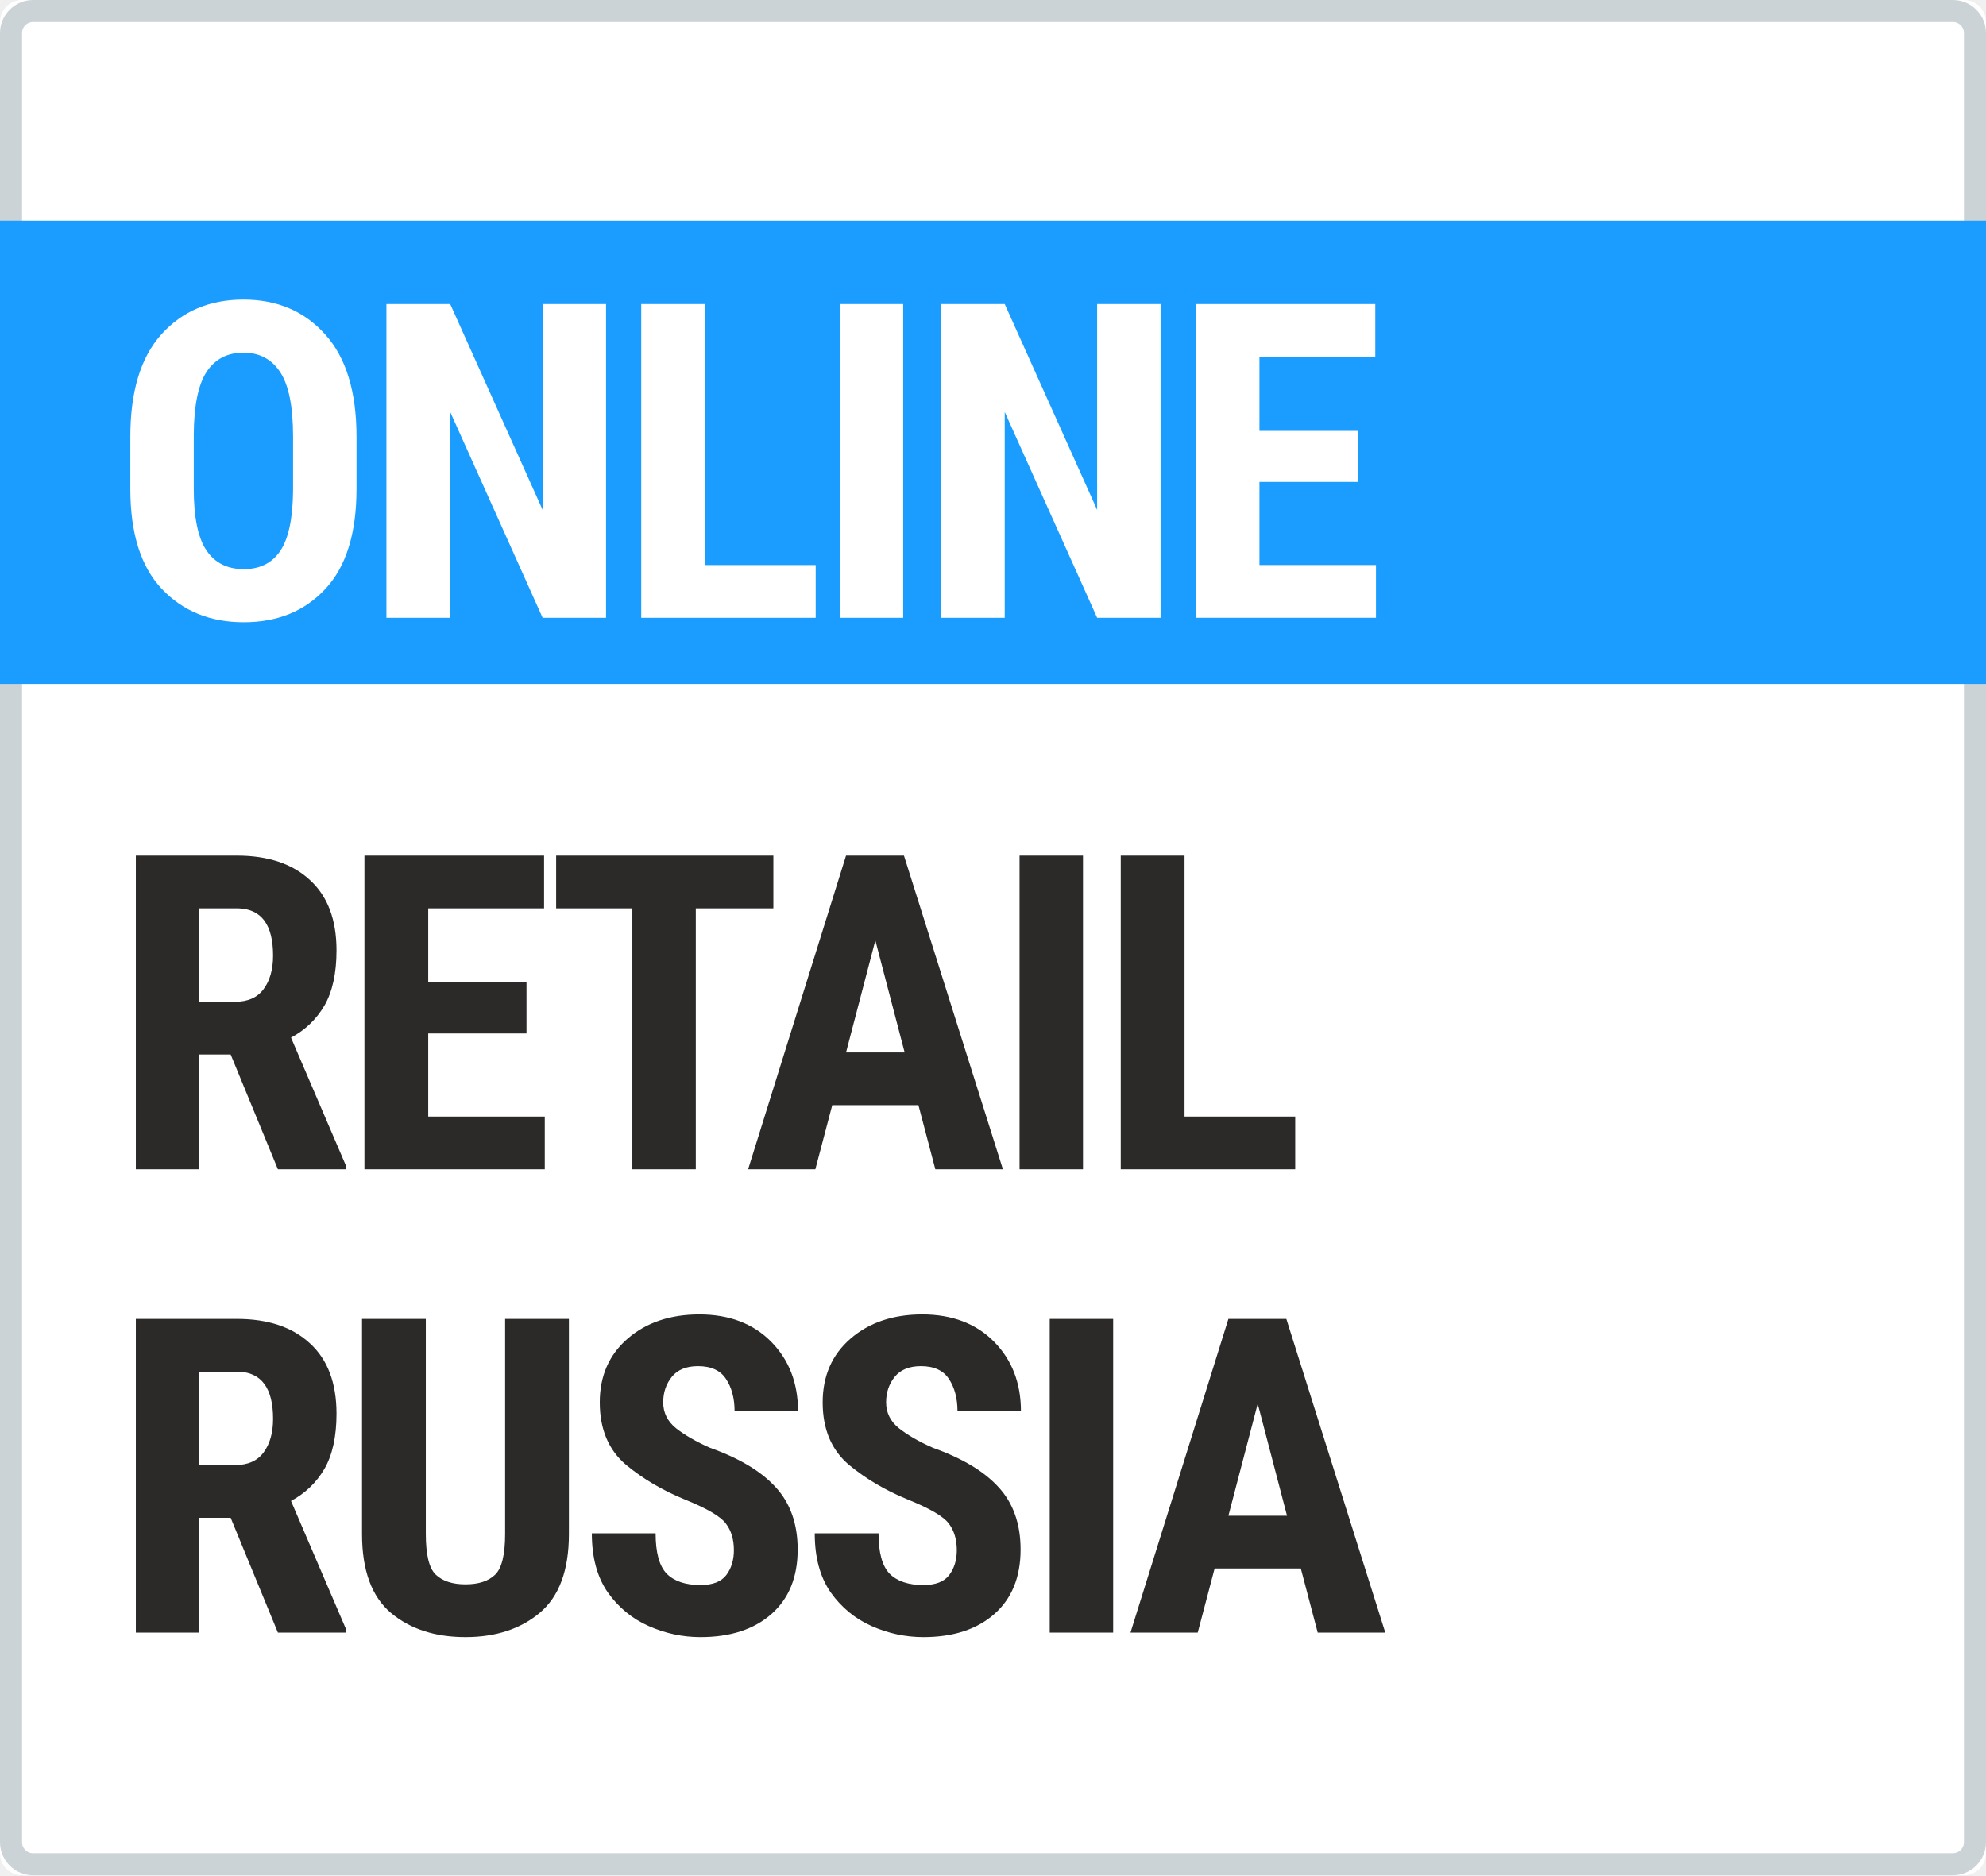
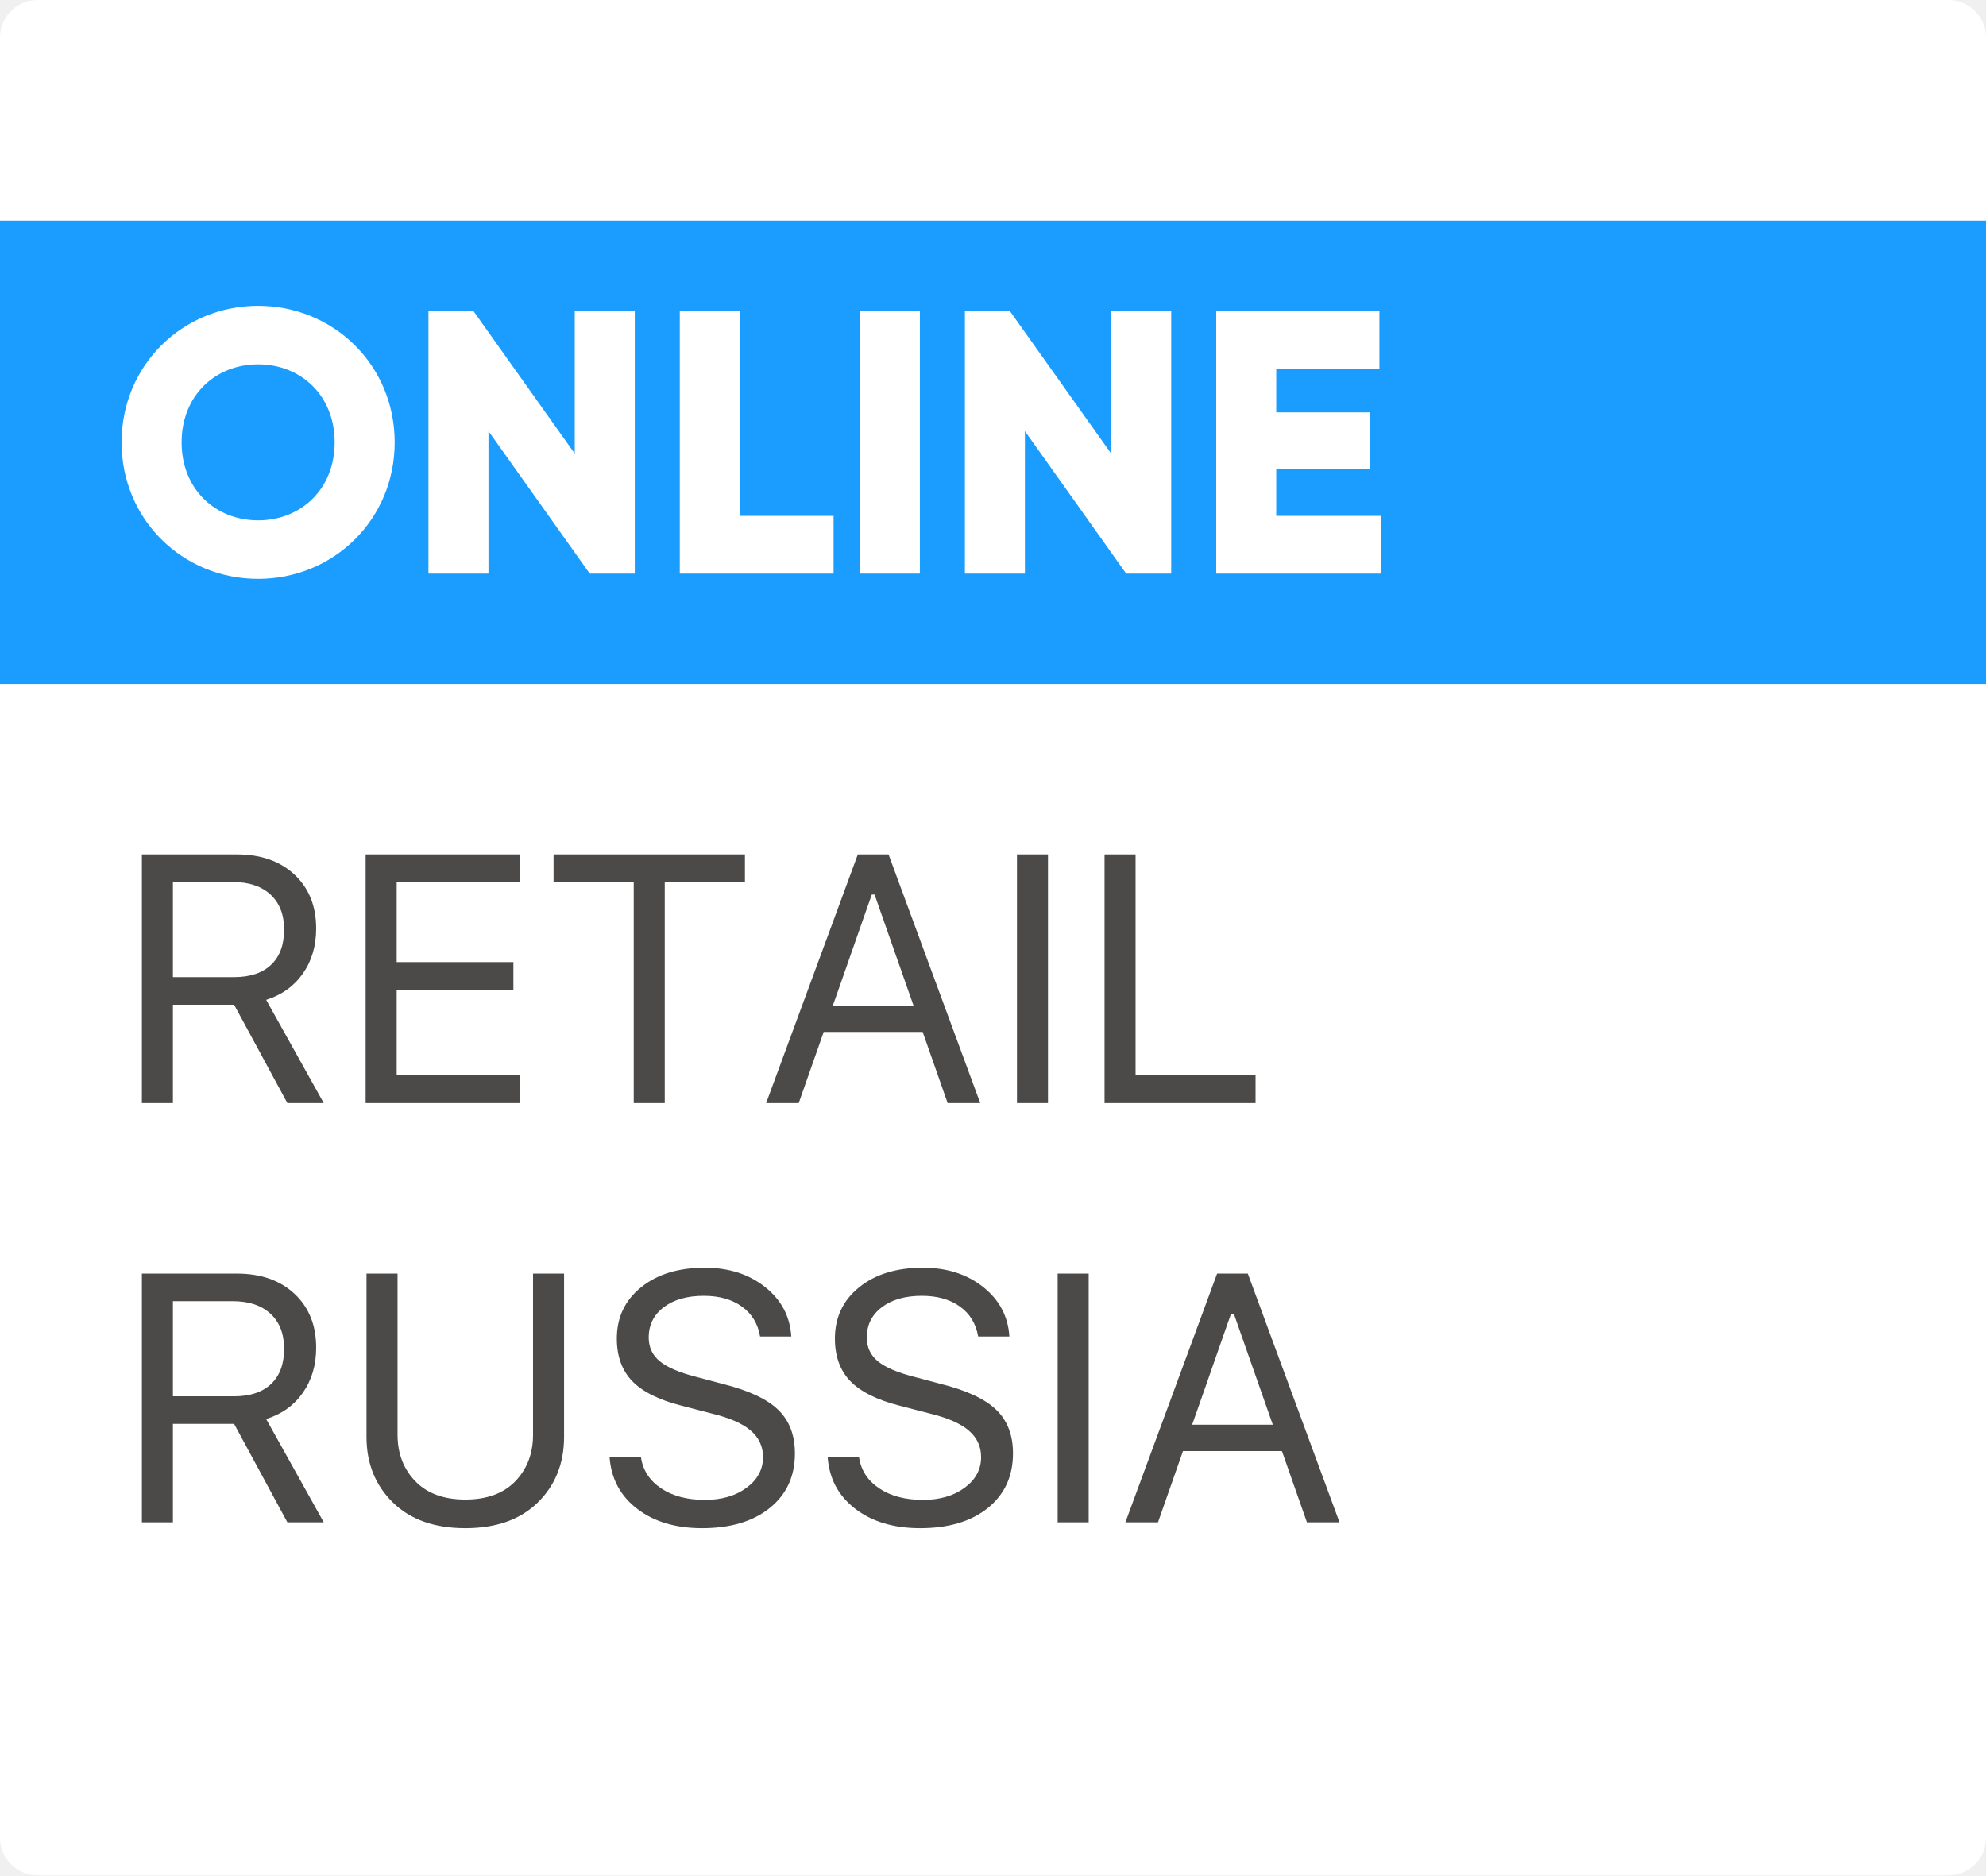
- <svg xmlns="http://www.w3.org/2000/svg" xmlns:xlink="http://www.w3.org/1999/xlink" width="90" height="85" viewBox="0 0 90 85">
-   <defs>
-     <rect id="a" width="90" height="85" rx="1" />
-   </defs>
-   <g fill="none" fill-rule="evenodd">
-     <g>
-       <use fill="#FFF" xlink:href="#a" />
-       <rect width="89" height="84" x=".5" y=".5" stroke="#CCD3D7" rx="1" />
+ <svg xmlns="http://www.w3.org/2000/svg" width="90px" height="85px" viewBox="0 0 90 85" version="1.1">
+   <defs />
+   <g id="Главная" stroke="none" stroke-width="1" fill="none" fill-rule="evenodd">
+     <g id="Group-34" transform="translate(-220, 0)">
+       <g id="online-retail-russia" transform="translate(220, 0)">
+         <rect id="Rectangle-4-Copy-2" fill="#FFFFFF" x="0" y="0" width="90" height="85" rx="1.698" />
+         <rect id="Rectangle-11" fill="#1A9DFF" x="-8.57980353e-13" y="10" width="90" height="21" />
+         <path d="M11.698,26.238 C8.281,26.238 5.51,23.552 5.51,20.05 C5.51,16.548 8.281,13.862 11.698,13.862 C15.115,13.862 17.886,16.548 17.886,20.05 C17.886,23.552 15.115,26.238 11.698,26.238 Z M11.698,23.586 C13.636,23.586 15.166,22.175 15.166,20.05 C15.166,17.925 13.636,16.514 11.698,16.514 C9.76,16.514 8.23,17.925 8.23,20.05 C8.23,22.175 9.76,23.586 11.698,23.586 Z M26.046,14.1 L26.046,20.56 L21.456,14.1 L19.416,14.1 L19.416,26 L22.136,26 L22.136,19.54 L26.726,26 L28.766,26 L28.766,14.1 L26.046,14.1 Z M33.526,23.382 L33.526,14.1 L30.806,14.1 L30.806,26 L37.776,26 L37.776,23.382 L33.526,23.382 Z M38.966,14.1 L38.966,26 L41.686,26 L41.686,14.1 L38.966,14.1 Z M50.356,14.1 L50.356,20.56 L45.766,14.1 L43.726,14.1 L43.726,26 L46.446,26 L46.446,19.54 L51.036,26 L53.076,26 L53.076,14.1 L50.356,14.1 Z M57.836,23.382 L57.836,21.274 L62.086,21.274 L62.086,18.69 L57.836,18.69 L57.836,16.718 L62.511,16.718 L62.511,14.1 L55.116,14.1 L55.116,26 L62.596,26 L62.596,23.382 L57.836,23.382 Z" id="ONLINE" fill="#FFFFFF" />
+         <path d="M7.836,39.977 L7.836,44.289 L10.609,44.289 C11.333,44.289 11.892,44.103 12.285,43.73 C12.678,43.358 12.875,42.826 12.875,42.133 C12.875,41.456 12.669,40.927 12.258,40.547 C11.846,40.167 11.276,39.977 10.547,39.977 L7.836,39.977 Z M7.836,45.539 L7.836,50 L6.43,50 L6.43,38.727 L10.734,38.727 C11.823,38.727 12.694,39.033 13.348,39.645 C14.001,40.257 14.328,41.07 14.328,42.086 C14.328,42.872 14.128,43.552 13.727,44.125 C13.326,44.698 12.771,45.096 12.062,45.32 L14.672,50 L13.023,50 L10.609,45.539 L7.836,45.539 Z M23.555,48.734 L17.977,48.734 L17.977,44.859 L23.266,44.859 L23.266,43.609 L17.977,43.609 L17.977,39.992 L23.555,39.992 L23.555,38.727 L16.57,38.727 L16.57,50 L23.555,50 L23.555,48.734 Z M30.125,50 L30.125,39.992 L33.758,39.992 L33.758,38.727 L25.086,38.727 L25.086,39.992 L28.719,39.992 L28.719,50 L30.125,50 Z M42.945,50 L42.773,49.512 C42.659,49.186 42.527,48.811 42.379,48.387 C42.23,47.962 42.099,47.587 41.984,47.262 L41.812,46.773 L37.328,46.773 L36.195,50 L34.719,50 L38.875,38.727 L40.266,38.727 L44.422,50 L42.945,50 Z M39.508,40.547 L39.328,41.055 C39.208,41.393 39.061,41.812 38.887,42.312 L38.363,43.812 C38.189,44.313 38.042,44.732 37.922,45.07 L37.742,45.578 L41.398,45.578 L39.633,40.547 L39.508,40.547 Z M47.492,50 L47.492,38.727 L46.086,38.727 L46.086,50 L47.492,50 Z M56.898,48.734 L51.461,48.734 L51.461,38.727 L50.055,38.727 L50.055,50 L56.898,50 L56.898,48.734 Z M7.836,58.977 L7.836,63.289 L10.609,63.289 C11.333,63.289 11.892,63.103 12.285,62.73 C12.678,62.358 12.875,61.826 12.875,61.133 C12.875,60.456 12.669,59.927 12.258,59.547 C11.846,59.167 11.276,58.977 10.547,58.977 L7.836,58.977 Z M7.836,64.539 L7.836,69 L6.43,69 L6.43,57.727 L10.734,57.727 C11.823,57.727 12.694,58.033 13.348,58.645 C14.001,59.257 14.328,60.07 14.328,61.086 C14.328,61.872 14.128,62.552 13.727,63.125 C13.326,63.698 12.771,64.096 12.062,64.32 L14.672,69 L13.023,69 L10.609,64.539 L7.836,64.539 Z M18.016,57.727 L16.609,57.727 L16.609,65.125 C16.609,66.328 17.007,67.319 17.801,68.098 C18.595,68.876 19.69,69.266 21.086,69.266 C22.487,69.266 23.583,68.876 24.375,68.098 C25.167,67.319 25.562,66.328 25.562,65.125 L25.562,57.727 L24.156,57.727 L24.156,65.031 C24.156,65.88 23.889,66.582 23.355,67.137 C22.822,67.691 22.065,67.969 21.086,67.969 C20.112,67.969 19.357,67.691 18.82,67.137 C18.284,66.582 18.016,65.88 18.016,65.031 L18.016,57.727 Z M27.625,66.055 C27.698,67.029 28.116,67.807 28.879,68.391 C29.642,68.974 30.62,69.266 31.812,69.266 C33.104,69.266 34.129,68.96 34.887,68.348 C35.645,67.736 36.023,66.911 36.023,65.875 C36.023,65.047 35.77,64.388 35.262,63.898 C34.754,63.409 33.917,63.018 32.75,62.727 L31.57,62.414 C30.794,62.216 30.238,61.979 29.902,61.703 C29.566,61.427 29.398,61.068 29.398,60.625 C29.398,60.052 29.626,59.594 30.082,59.25 C30.538,58.906 31.141,58.734 31.891,58.734 C32.594,58.734 33.171,58.897 33.621,59.223 C34.072,59.548 34.346,60 34.445,60.578 L35.859,60.578 C35.802,59.667 35.406,58.919 34.672,58.336 C33.937,57.753 33.026,57.461 31.938,57.461 C30.745,57.461 29.783,57.757 29.051,58.348 C28.319,58.939 27.953,59.714 27.953,60.672 C27.953,61.474 28.185,62.116 28.648,62.598 C29.112,63.079 29.854,63.451 30.875,63.711 L32.32,64.086 C33.096,64.279 33.667,64.534 34.031,64.852 C34.396,65.169 34.578,65.568 34.578,66.047 C34.578,66.604 34.329,67.066 33.832,67.434 C33.335,67.801 32.706,67.984 31.945,67.984 C31.143,67.984 30.482,67.81 29.961,67.461 C29.44,67.112 29.135,66.643 29.047,66.055 L27.625,66.055 Z M37.508,66.055 C37.581,67.029 37.999,67.807 38.762,68.391 C39.525,68.974 40.503,69.266 41.695,69.266 C42.987,69.266 44.012,68.96 44.77,68.348 C45.527,67.736 45.906,66.911 45.906,65.875 C45.906,65.047 45.652,64.388 45.145,63.898 C44.637,63.409 43.799,63.018 42.633,62.727 L41.453,62.414 C40.677,62.216 40.121,61.979 39.785,61.703 C39.449,61.427 39.281,61.068 39.281,60.625 C39.281,60.052 39.509,59.594 39.965,59.25 C40.421,58.906 41.023,58.734 41.773,58.734 C42.477,58.734 43.053,58.897 43.504,59.223 C43.954,59.548 44.229,60 44.328,60.578 L45.742,60.578 C45.685,59.667 45.289,58.919 44.555,58.336 C43.82,57.753 42.909,57.461 41.82,57.461 C40.628,57.461 39.665,57.757 38.934,58.348 C38.202,58.939 37.836,59.714 37.836,60.672 C37.836,61.474 38.068,62.116 38.531,62.598 C38.995,63.079 39.737,63.451 40.758,63.711 L42.203,64.086 C42.979,64.279 43.549,64.534 43.914,64.852 C44.279,65.169 44.461,65.568 44.461,66.047 C44.461,66.604 44.212,67.066 43.715,67.434 C43.217,67.801 42.589,67.984 41.828,67.984 C41.026,67.984 40.365,67.81 39.844,67.461 C39.323,67.112 39.018,66.643 38.93,66.055 L37.508,66.055 Z M49.336,69 L49.336,57.727 L47.93,57.727 L47.93,69 L49.336,69 Z M59.227,69 L59.055,68.512 C58.94,68.186 58.809,67.811 58.66,67.387 C58.512,66.962 58.38,66.587 58.266,66.262 L58.094,65.773 L53.609,65.773 L52.477,69 L51,69 L55.156,57.727 L56.547,57.727 L60.703,69 L59.227,69 Z M55.789,59.547 L55.609,60.055 C55.49,60.393 55.342,60.812 55.168,61.312 L54.645,62.812 C54.47,63.313 54.323,63.732 54.203,64.07 L54.023,64.578 L57.68,64.578 L55.914,59.547 L55.789,59.547 Z" id="RETAIL-RUSSIA" fill="#2B2A29" opacity="0.85" />
+       </g>
    </g>
-     <path fill="#1A9DFF" d="M0 10h90v21H0z" />
-     <text fill="#FFF" font-family="RobotoCondensed-Bold, Roboto Condensed" font-size="20" font-style="condensed" font-weight="bold" letter-spacing="-.7">
-       <tspan x="5" y="28">ONLIN</tspan>
-       <tspan x="53.043" y="28">E</tspan>
-     </text>
-     <text fill="#2B2A29" font-family="RobotoCondensed-Bold, Roboto Condensed" font-size="20" font-style="condensed" font-weight="bold" letter-spacing="-.7">
-       <tspan x="5" y="53">RETAIL</tspan>
-       <tspan x="5" y="74">RUSSI</tspan>
-       <tspan x="51.012" y="74">A</tspan>
-     </text>
  </g>
</svg>
